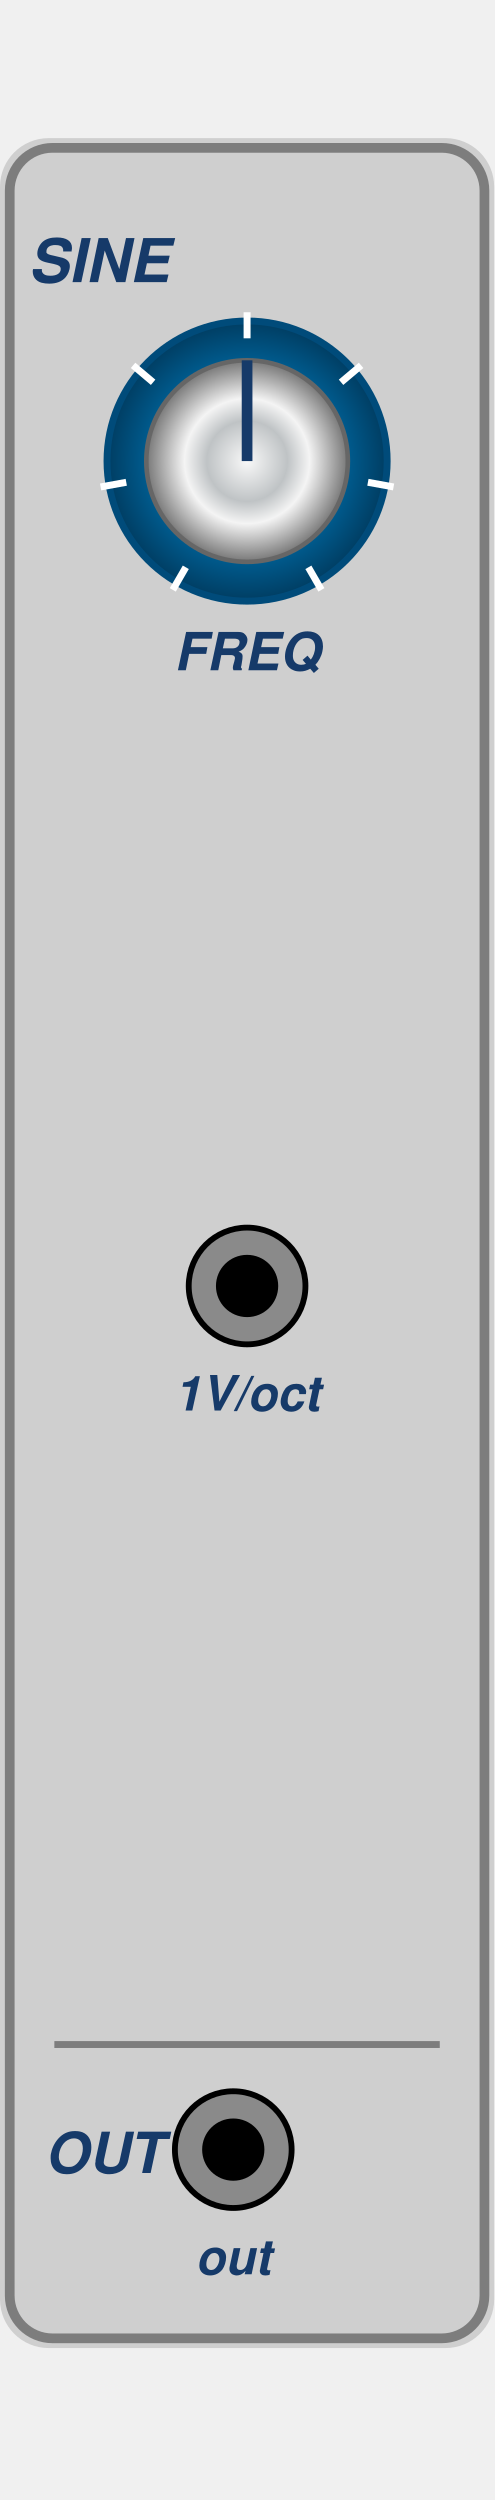
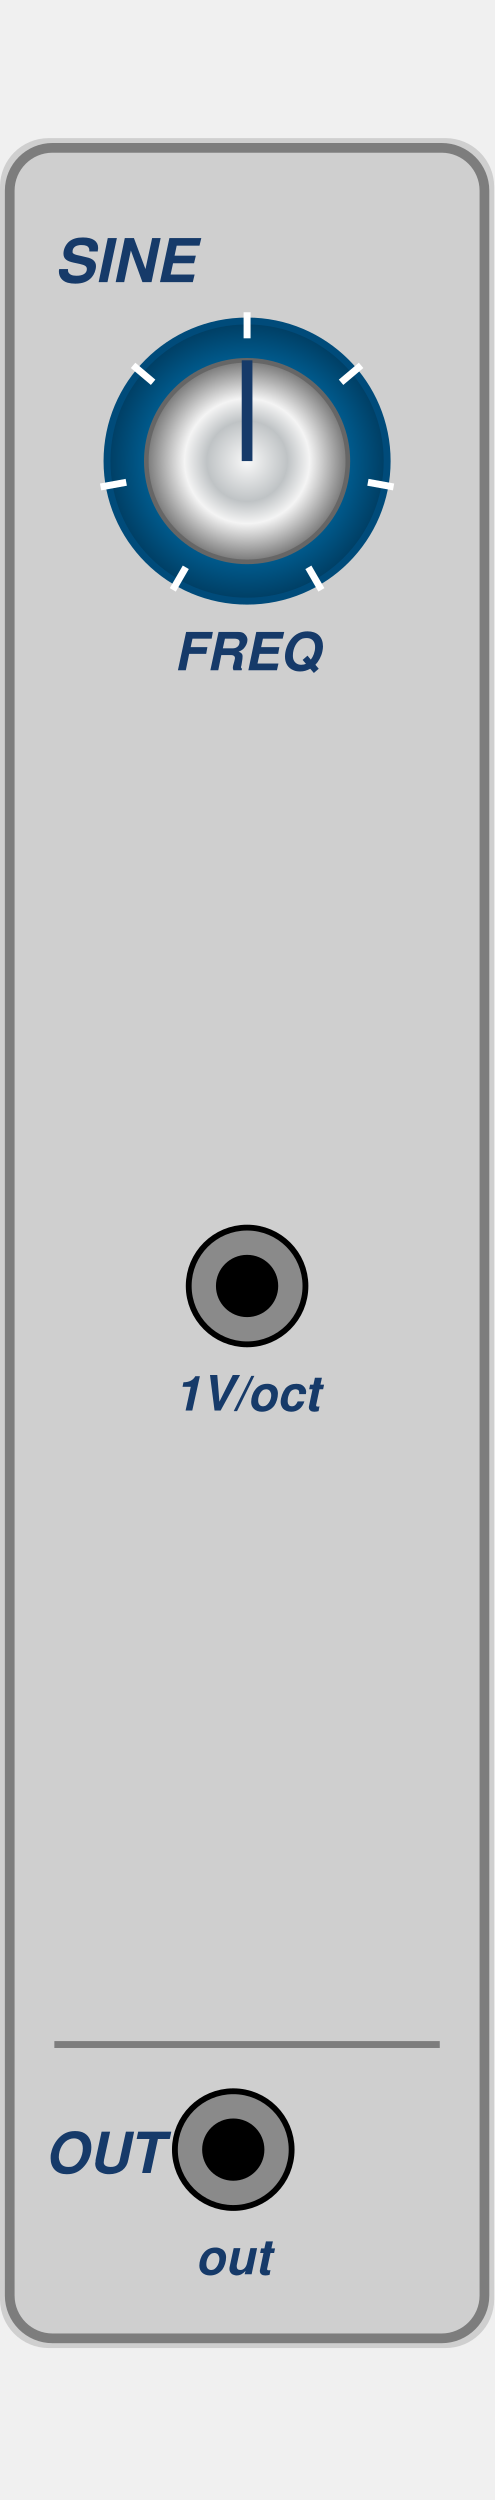
<svg xmlns="http://www.w3.org/2000/svg" width="25.4mm" height="128.5mm" viewBox="3.9 0 25.4 128.5" font-family="Arial Narrow, Helvetica, Arial, sans-serif">
  <defs>
    <linearGradient id="metalStripV" x1="0" y1="0" x2="1" y2="0">
      <stop offset="0" stop-color="#f8f8f8" />
      <stop offset="0.45" stop-color="#d8dbdd" />
      <stop offset="0.7" stop-color="#f4f4f4" />
      <stop offset="1" stop-color="#9a9a9a" />
    </linearGradient>
    <linearGradient id="metalStripH" x1="0" y1="0" x2="0" y2="1">
      <stop offset="0" stop-color="#f8f8f8" />
      <stop offset="0.45" stop-color="#d8dbdd" />
      <stop offset="0.7" stop-color="#f4f4f4" />
      <stop offset="1" stop-color="#9a9a9a" />
    </linearGradient>
    <radialGradient id="metalDisc">
      <stop offset="0" stop-color="#f8f8f8" />
      <stop offset="0.45" stop-color="#d8dbdd" />
      <stop offset="0.7" stop-color="#f4f4f4" />
      <stop offset="1" stop-color="#9a9a9a" />
    </radialGradient>
    <radialGradient id="blueRing">
      <stop offset="0" stop-color="#1688cc" />
      <stop offset="0.55" stop-color="#006da8" />
      <stop offset="1" stop-color="#003d62" />
    </radialGradient>
    <radialGradient id="orangeRing">
      <stop offset="0" stop-color="#f2953a" />
      <stop offset="0.55" stop-color="#d06b00" />
      <stop offset="1" stop-color="#6f3800" />
    </radialGradient>
    <radialGradient id="greenRing">
      <stop offset="0" stop-color="#3ec06a" />
      <stop offset="0.55" stop-color="#149146" />
      <stop offset="1" stop-color="#0a4a24" />
    </radialGradient>
    <radialGradient id="purpleRing">
      <stop offset="0" stop-color="#a07ae0" />
      <stop offset="0.55" stop-color="#7548c0" />
      <stop offset="1" stop-color="#3d2268" />
    </radialGradient>
    <radialGradient id="blueDial">
      <stop offset="0" stop-color="#1d79b7" />
      <stop offset="0.6" stop-color="#00639a" />
      <stop offset="1" stop-color="#00456e" />
    </radialGradient>
    <radialGradient id="knobCap">
      <stop offset="0" stop-color="#f8f8f8" />
      <stop offset="0.4" stop-color="#bfc3c5" />
      <stop offset="0.62" stop-color="#f4f4f4" />
      <stop offset="1" stop-color="#777777" />
    </radialGradient>
    <radialGradient id="redLed">
      <stop offset="0" stop-color="#ff4a4a" />
      <stop offset="0.55" stop-color="#d00000" />
      <stop offset="1" stop-color="#650000" />
    </radialGradient>
    <radialGradient id="greenLed">
      <stop offset="0" stop-color="#5cf07a" />
      <stop offset="0.55" stop-color="#12a531" />
      <stop offset="1" stop-color="#054d15" />
    </radialGradient>
    <radialGradient id="orangeLed">
      <stop offset="0" stop-color="#ffbf5c" />
      <stop offset="0.55" stop-color="#ef7d00" />
      <stop offset="1" stop-color="#7a3a00" />
    </radialGradient>
  </defs>
  <g transform="translate(3.9 7.0994)">
    <rect x="0" y="0" width="25.4" height="113.591" rx="2.5" fill="#cfcfcf" />
    <rect x="0.5" y="0.5" width="24.4" height="112.591" rx="2.2" fill="none" stroke="#7d7d7d" stroke-width="0.5" />
-     <text x="5.074" y="7.4" font-size="3.106" font-weight="700" font-style="italic" fill="#163a69" text-anchor="middle" font-family="Arial Narrow, Helvetica, Arial, sans-serif">SINE</text>
+     <text x="2.794" y="7.4" font-size="3.106" font-weight="700" font-style="italic" fill="#163a69" text-anchor="start" font-family="Arial Narrow, Helvetica, Arial, sans-serif">SINE</text>
    <g data-wcoast-param="freq" data-wcoast-cx="12.7" data-wcoast-cy="16.6" data-wcoast-angle-min="-150" data-wcoast-angle-max="150">
      <circle cx="12.7" cy="16.6" r="7.2" fill="url(#blueRing)" stroke="#004b7a" stroke-width="0.355" />
      <circle cx="12.7" cy="16.6" r="5.18" fill="url(#knobCap)" stroke="#666666" stroke-width="0.237" />
      <g data-wcoast-role="indicator">
        <line x1="9.55" y1="22.06" x2="8.88" y2="23.22" stroke="#ffffff" stroke-width="0.358" />
        <line x1="6.49" y1="17.69" x2="5.17" y2="17.93" stroke="#ffffff" stroke-width="0.358" />
        <line x1="7.87" y1="12.55" x2="6.84" y2="11.68" stroke="#ffffff" stroke-width="0.358" />
        <line x1="12.70" y1="10.29" x2="12.70" y2="8.95" stroke="#ffffff" stroke-width="0.358" />
        <line x1="17.53" y1="12.55" x2="18.56" y2="11.68" stroke="#ffffff" stroke-width="0.358" />
        <line x1="18.91" y1="17.69" x2="20.23" y2="17.93" stroke="#ffffff" stroke-width="0.358" />
        <line x1="15.85" y1="22.06" x2="16.52" y2="23.22" stroke="#ffffff" stroke-width="0.358" />
        <line x1="12.7" y1="16.6" x2="12.7" y2="11.42" stroke="#163a69" stroke-width="0.55" />
      </g>
    </g>
    <text x="12.7" y="27.348" font-size="2.706" font-weight="700" font-style="italic" fill="#163a69" text-anchor="middle" font-family="Arial Narrow, Helvetica, Arial, sans-serif">FREQ</text>
    <g data-wcoast-port="pitchIn" data-wcoast-cx="12.7" data-wcoast-cy="59">
      <circle cx="12.7" cy="59" r="3" fill="#8a8a8a" stroke="#000000" stroke-width="0.3" />
      <circle cx="12.7" cy="59" r="1.6" fill="#000000" />
    </g>
    <text x="12.7" y="65.404" font-size="2.506" font-weight="700" font-style="italic" fill="#163a69" text-anchor="middle" font-family="Arial Narrow, Helvetica, Arial, sans-serif">1V/oct</text>
    <line x1="2.794" y1="97.99" x2="22.604" y2="97.99" stroke="#7d7d7d" stroke-width="0.355" />
    <text x="2.29" y="104.59" font-size="2.906" font-weight="700" font-style="italic" fill="#163a69" text-anchor="start" font-family="Arial Narrow, Helvetica, Arial, sans-serif">OUT</text>
    <g data-wcoast-port="out" data-wcoast-cx="11.99" data-wcoast-cy="103.3912">
      <circle cx="11.99" cy="103.391" r="3" fill="#8a8a8a" stroke="#000000" stroke-width="0.3" />
      <circle cx="11.99" cy="103.391" r="1.6" fill="#000000" />
    </g>
    <text x="11.99" y="109.796" font-size="2.506" font-weight="700" font-style="italic" fill="#163a69" text-anchor="middle" font-family="Arial Narrow, Helvetica, Arial, sans-serif">out</text>
  </g>
</svg>
